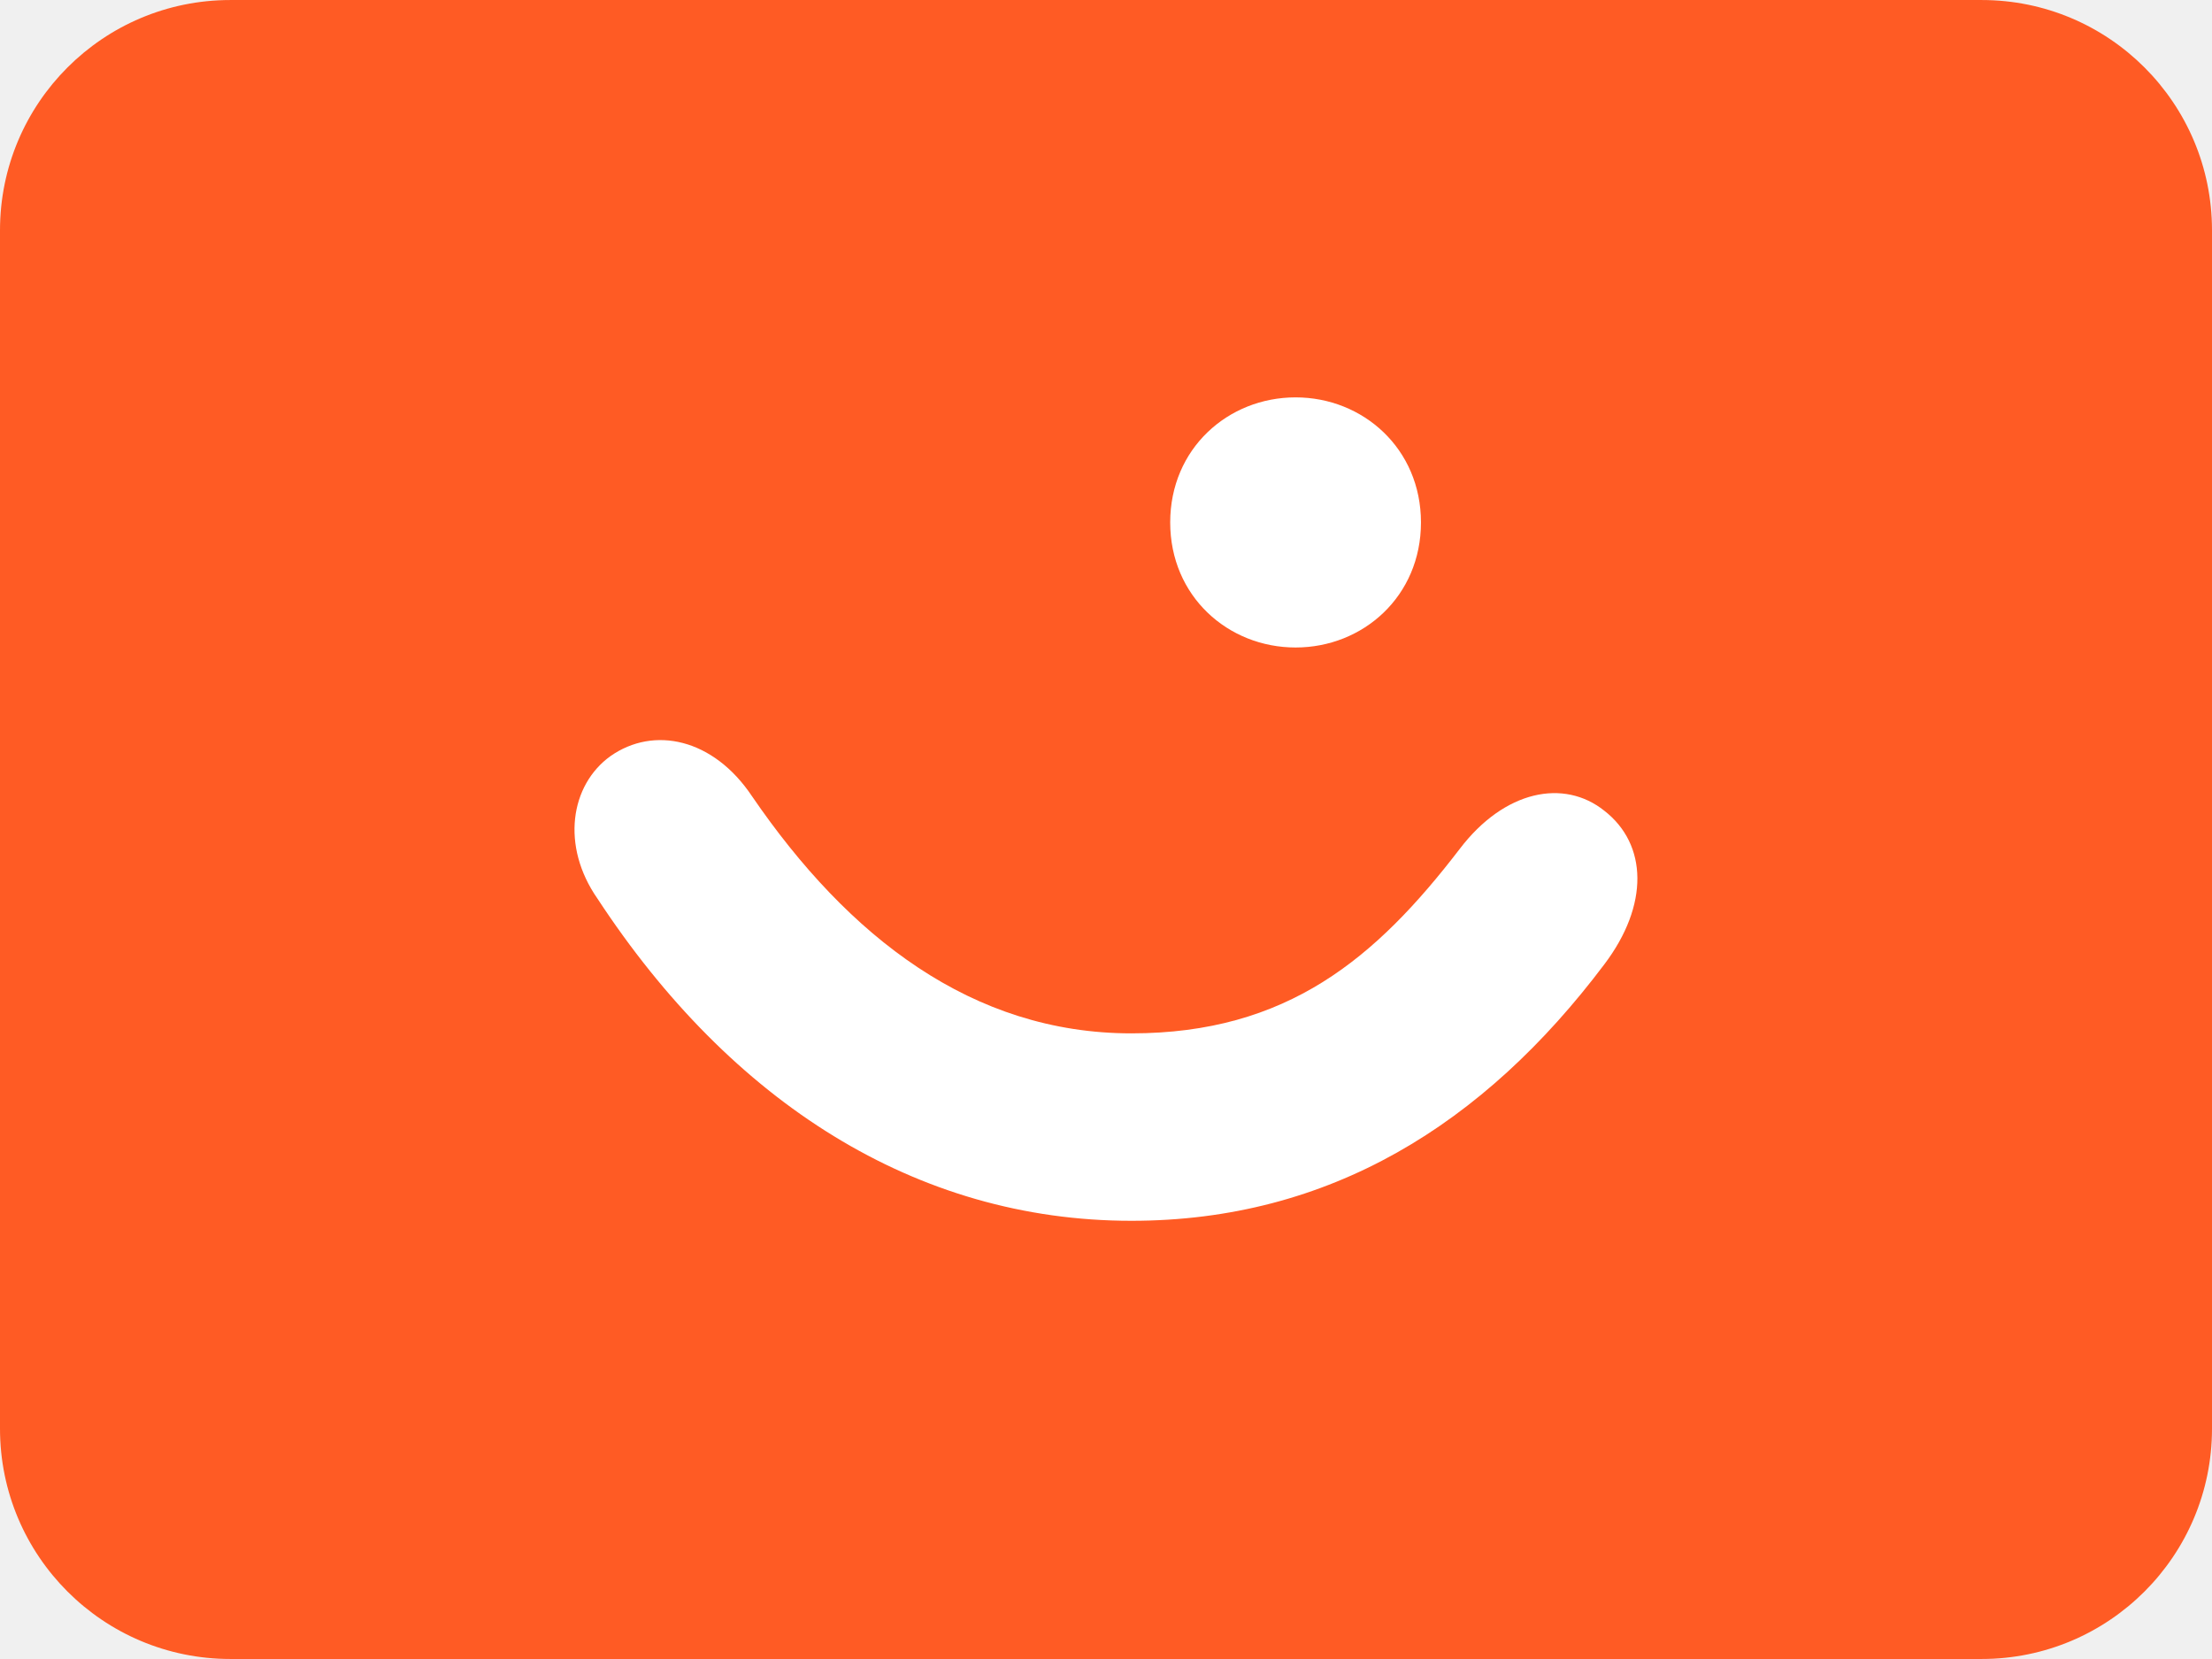
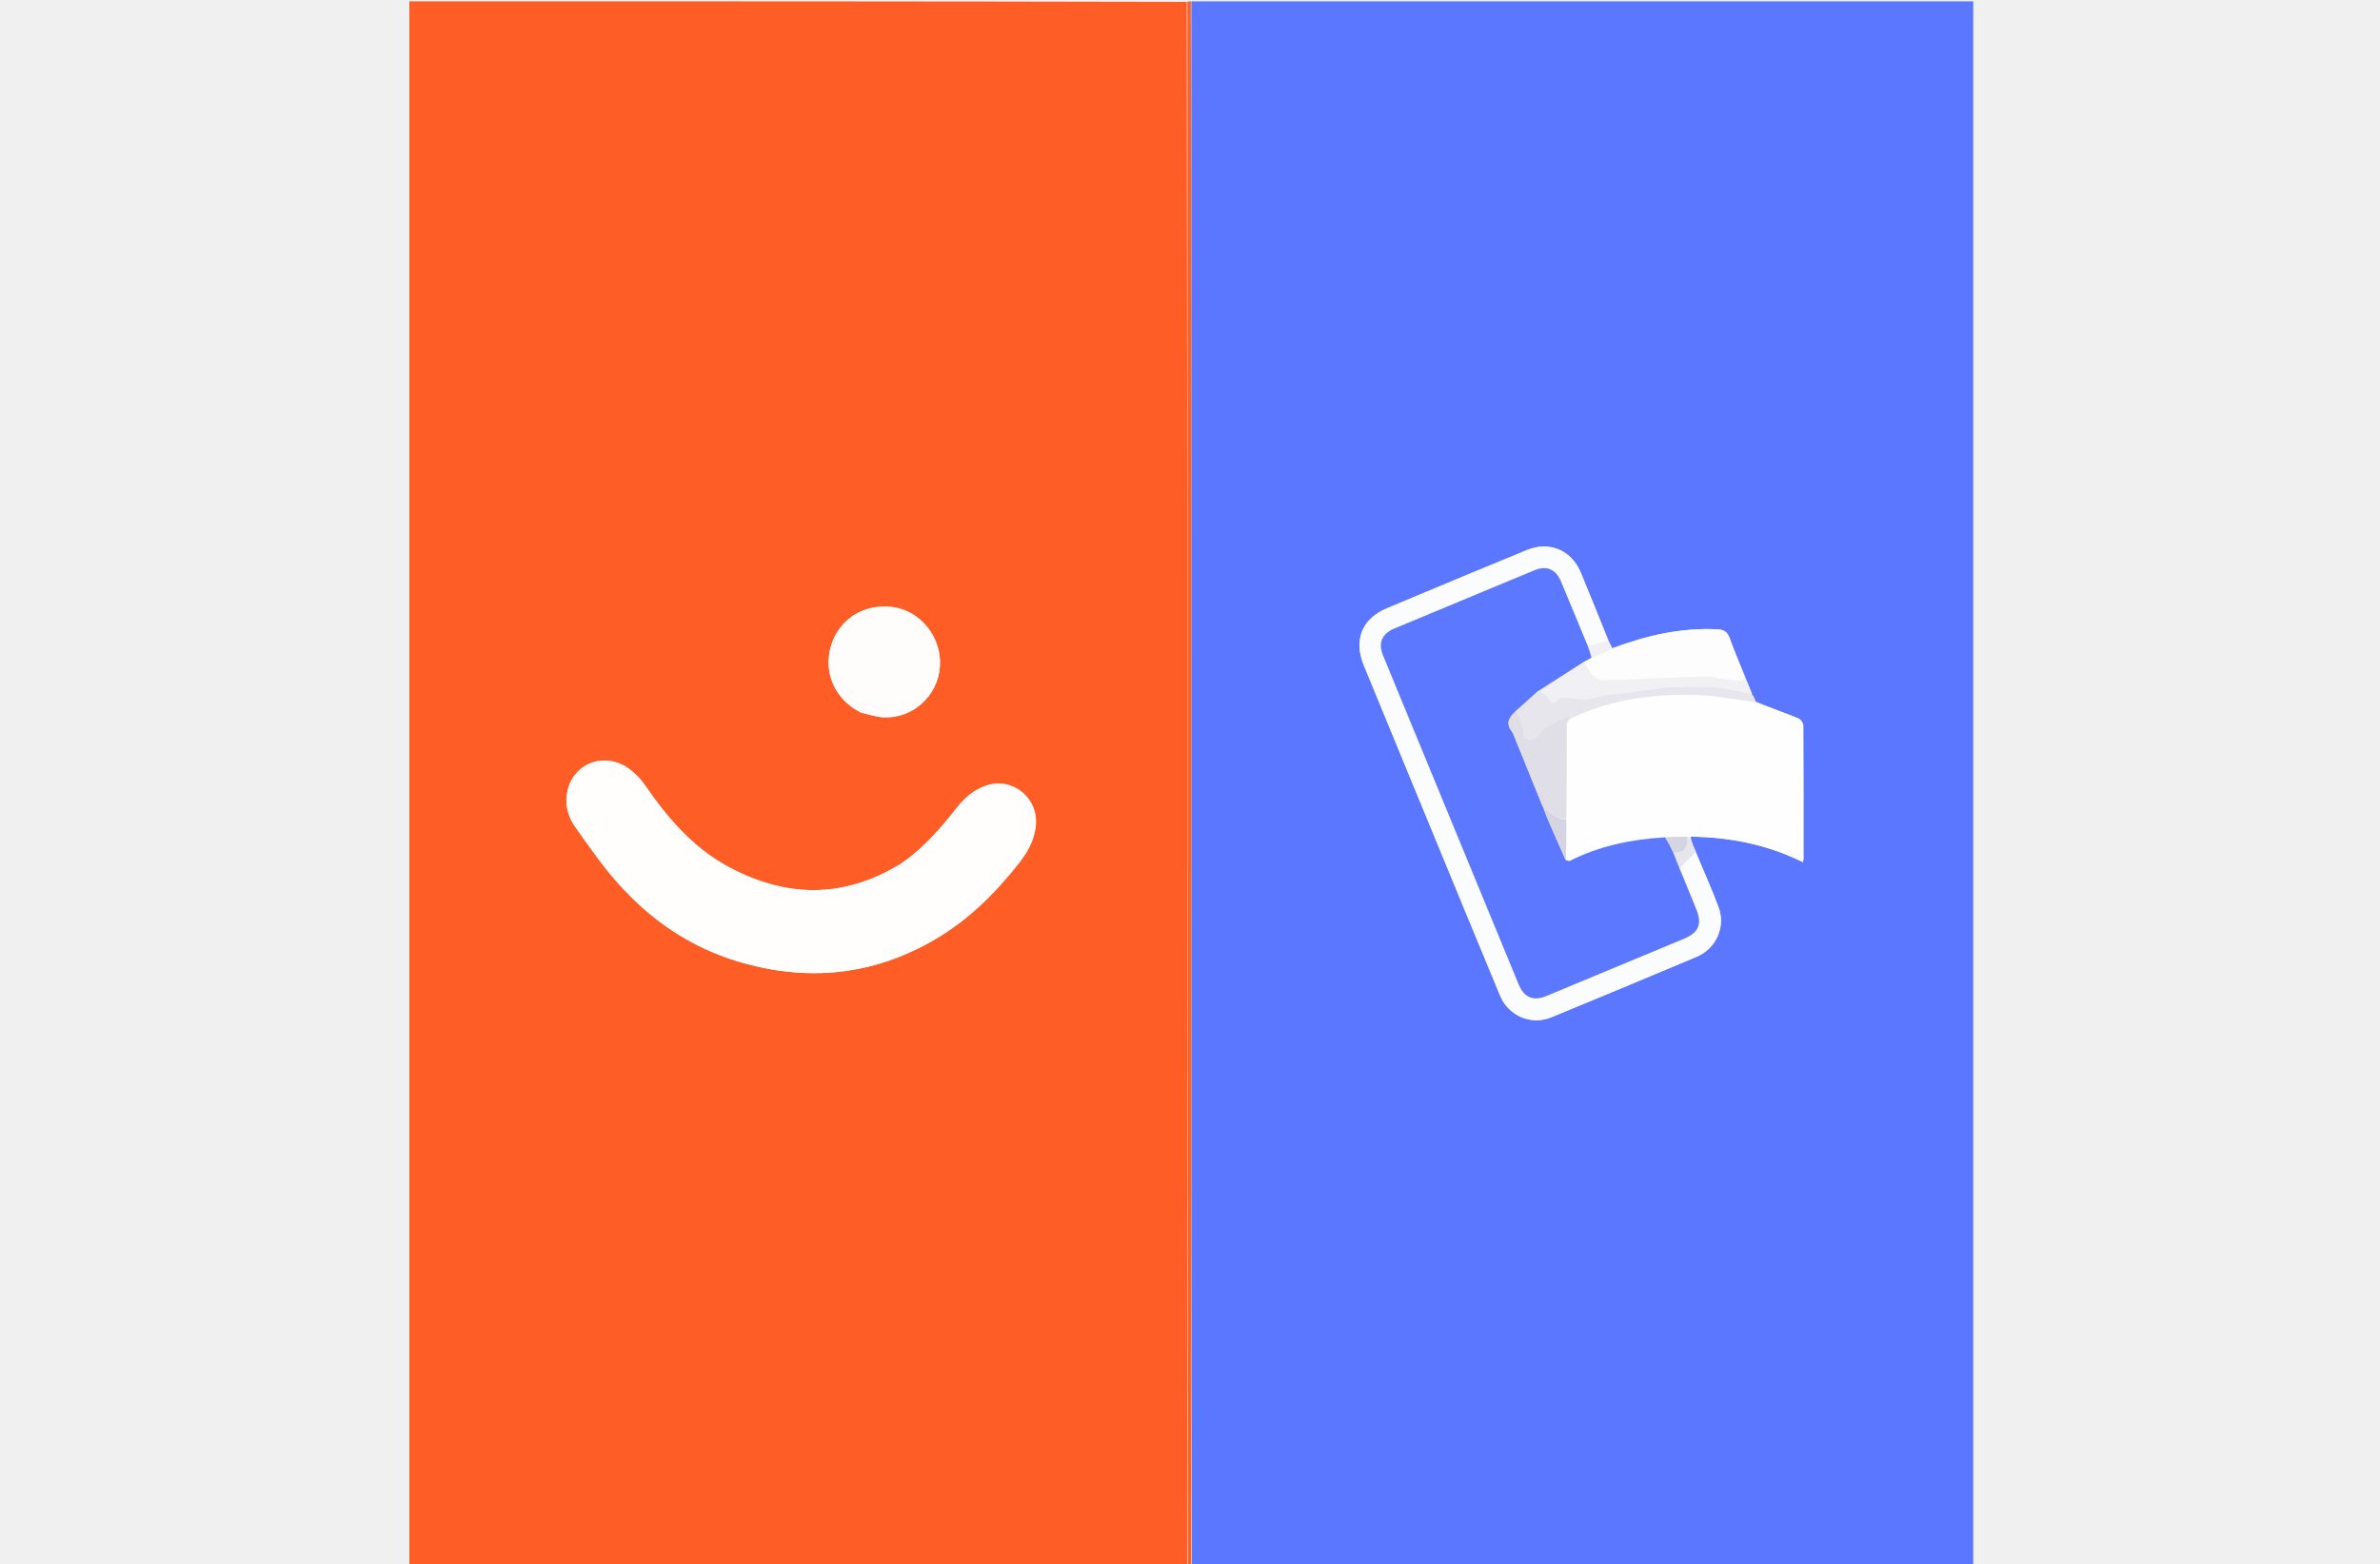
- <svg xmlns="http://www.w3.org/2000/svg" id="Artwork" viewBox="0 0 138.67 104" width="40" height="30">
-   <defs>
-     <style>
-       .cls-1 {
-         fill: #fff;
-         fill-rule: evenodd;
-       }
- 
-       .cls-2 {
-         fill: #ff5b24;
-       }
-     </style>
-   </defs>
-   <rect class="cls-2" y="0" width="138.67" height="104" rx="14.44" ry="14.44" />
-   <path class="cls-1" d="M81.22,40.59c4.23,0,7.86-3.21,7.86-7.84h0c0-4.62-3.63-7.84-7.86-7.84s-7.86,3.21-7.86,7.84,3.63,7.84,7.86,7.84ZM91.5,53.23c-5.24,6.83-10.79,11.55-20.57,11.55h0c-9.98,0-17.74-6.03-23.79-14.87-2.42-3.62-6.15-4.42-8.87-2.51-2.52,1.81-3.12,5.63-.81,8.94,8.37,12.76,19.96,20.19,33.47,20.19,12.4,0,22.08-6.03,29.64-16.07,2.82-3.72,2.72-7.53,0-9.64-2.52-2.01-6.25-1.3-9.07,2.41Z" />
+ <svg xmlns="http://www.w3.org/2000/svg" version="1.1" id="Layer_1" x="0px" y="0px" width="35" height="23" viewBox="0 0 1200 1200" enable-background="new 0 0 1200 1200" xml:space="preserve">
+   <path fill="#FF5D26" opacity="1" stroke="none" d=" M598,1201   C399.035,1201 200.069,1201 1.052,1201   C1.052,801.104 1.052,401.208 1.052,1   C199.695,1 398.389,1 597.543,1.456   C598.002,401.608 598.001,801.304 598,1201  M377.573,663.116   C334.229,689.644 290.193,688.906 246.217,665.357   C219.015,650.791 199.359,627.983 182.085,602.885   C178.752,598.043 174.49,593.484 169.757,590.025   C151.404,576.609 127.369,585.141 122.422,606.641   C120.088,616.781 122.526,626.453 128.392,634.683   C138.804,649.295 149.079,664.155 160.958,677.539   C186.055,705.818 216.535,726.728 252.976,737.693   C305.987,753.644 356.986,748.766 405.033,720.405   C430.321,705.478 450.817,685.137 468.853,662.155   C475.442,653.758 480.465,644.798 481.654,633.935   C484.012,612.393 463.817,595.911 443.39,602.87   C434.08,606.042 427.043,612.273 421.079,619.844   C408.475,635.841 395.315,651.271 377.573,663.116  M347.736,546.899   C353.391,548.106 359.005,550.094 364.706,550.384   C387.193,551.528 406.362,534.188 408.085,511.7   C409.783,489.548 393.597,468.86 372.245,465.892   C350.353,462.848 331.106,474.666 324.757,495.05   C318.312,515.744 327.337,536.635 347.736,546.899  z" />
+   <path fill="#5B77FF" opacity="1" stroke="none" d=" M601,1   C800.965,1 1000.931,1 1200.948,1   C1200.948,400.896 1200.948,800.792 1200.948,1201   C1001.305,1201 801.611,1201 601.477,1200.544   C601.039,983.663 601.048,767.237 601.042,550.811   C601.036,367.541 601.015,184.27 601,1  M1031.111,532.931   C1031.111,532.931 1031.197,532.888 1031.124,532.138   C1029.427,528.043 1027.73,523.948 1025.863,519.155   C1021.871,509.303 1017.582,499.557 1014.015,489.554   C1012.256,484.623 1009.439,483.128 1004.5,482.897   C976.539,481.587 950.004,487.601 923.862,497.346   C922.991,495.569 922.121,493.793 921.095,491.267   C914.032,474.029 906.976,456.787 899.903,439.552   C892.808,422.263 875.828,414.933 858.51,422.066   C822.672,436.826 786.881,451.705 751.15,466.722   C731.771,474.867 725.386,491.168 733.454,510.739   C750.319,551.647 767.154,592.566 784.023,633.471   C801.97,676.988 819.853,720.532 837.949,763.987   C844.467,779.64 861.796,786.936 877.355,780.537   C914.58,765.227 951.733,749.74 988.828,734.118   C1003.537,727.924 1011.102,711.38 1005.59,696.363   C1000.328,682.025 993.917,668.109 987.956,653.265   C986.348,649.517 984.741,645.77 984.049,641.976   C1014.091,642.258 1042.959,648.018 1070.233,661.544   C1070.511,660.025 1070.678,659.537 1070.679,659.05   C1070.698,624.912 1070.764,590.774 1070.543,556.637   C1070.531,554.777 1068.508,551.955 1066.747,551.242   C1055.987,546.882 1045.033,543.002 1034.022,538.348   C1033.517,537.218 1033.011,536.088 1032.312,534.32   C1031.899,533.828 1031.485,533.336 1031.111,532.931  z" />
+   <path fill="#F86327" opacity="1" stroke="none" d=" M600.625,1   C601.015,184.27 601.036,367.541 601.042,550.811   C601.048,767.237 601.039,983.663 601.019,1200.544   C600.25,1201 599.5,1201 598.375,1201   C598.001,801.304 598.002,401.608 598.001,1.456   C598.75,1 599.5,1 600.625,1  z" />
+   <path fill="#FFFEFD" opacity="1" stroke="none" d=" M377.883,662.931   C395.315,651.271 408.475,635.841 421.079,619.844   C427.043,612.273 434.08,606.042 443.39,602.87   C463.817,595.911 484.012,612.393 481.654,633.935   C480.465,644.798 475.442,653.758 468.853,662.155   C450.817,685.137 430.321,705.478 405.033,720.405   C356.986,748.766 305.987,753.644 252.976,737.693   C216.535,726.728 186.055,705.818 160.958,677.539   C149.079,664.155 138.804,649.295 128.392,634.683   C122.526,626.453 120.088,616.781 122.422,606.641   C127.369,585.141 151.404,576.609 169.757,590.025   C174.49,593.484 178.752,598.043 182.085,602.885   C199.359,627.983 219.015,650.791 246.217,665.357   C290.193,688.906 334.229,689.644 377.883,662.931  z" />
+   <path fill="#FFFDFC" opacity="1" stroke="none" d=" M347.384,546.755   C327.337,536.635 318.312,515.744 324.757,495.05   C331.106,474.666 350.353,462.848 372.245,465.892   C393.597,468.86 409.783,489.548 408.085,511.7   C406.362,534.188 387.193,551.528 364.706,550.384   C359.005,550.094 353.391,548.106 347.384,546.755  z" />
+   <path fill="#FEFEFF" opacity="1" stroke="none" d=" M1034.143,538.963   C1045.033,543.002 1055.987,546.882 1066.747,551.242   C1068.508,551.955 1070.531,554.777 1070.543,556.637   C1070.764,590.774 1070.698,624.912 1070.679,659.05   C1070.678,659.537 1070.511,660.025 1070.233,661.544   C1042.959,648.018 1014.091,642.258 983.293,642.011   C982.338,642.061 982.14,642.075 981.48,642.071   C975.557,642.109 970.095,642.166 964.24,642.287   C938.646,644.11 914.237,648.976 891.503,660.579   C890.706,660.986 889.297,660.194 888.385,659.61   C888.695,649.185 888.795,639.112 888.923,628.568   C888.971,604.742 889.039,581.386 888.96,558.03   C888.948,554.708 889.591,552.153 893.329,550.884   C924.13,536.308 956.602,532.1 989.779,533.276   C1004.615,533.801 1019.358,536.985 1034.143,538.963  z" />
+   <path fill="#FBFCFE" opacity="1" stroke="none" d=" M988.01,654.007   C993.917,668.109 1000.328,682.025 1005.59,696.363   C1011.102,711.38 1003.537,727.924 988.828,734.118   C951.733,749.74 914.58,765.227 877.355,780.537   C861.796,786.936 844.467,779.64 837.949,763.987   C819.853,720.532 801.97,676.988 784.023,633.471   C767.154,592.566 750.319,551.647 733.454,510.739   C725.386,491.168 731.771,474.867 751.15,466.722   C786.881,451.705 822.672,436.826 858.51,422.066   C875.828,414.933 892.808,422.263 899.903,439.552   C906.976,456.787 914.032,474.029 920.753,491.64   C918.686,492.413 916.944,492.749 915.24,493.226   C911.963,494.142 908.708,495.139 905.27,495.82   C898.292,479.088 891.548,462.614 884.664,446.198   C880.67,436.672 873.519,433.734 864.093,437.646   C828.286,452.506 792.486,467.386 756.707,482.315   C747.213,486.276 744.256,493.425 748.121,502.882   C755.044,519.822 762.048,536.731 769.022,553.65   C796.734,620.875 824.441,688.102 852.168,755.321   C856.343,765.442 863.433,768.411 873.369,764.277   C908.547,749.641 943.723,735 978.896,720.35   C990.477,715.526 993.097,709.036 988.312,697.38   C984.081,687.074 979.929,676.735 975.932,666.101   C980.084,661.863 984.047,657.935 988.01,654.007  z" />
+   <path fill="#FDFDFE" opacity="1" stroke="none" d=" M924.245,497.905   C950.004,487.601 976.539,481.587 1004.5,482.897   C1009.439,483.128 1012.256,484.623 1014.015,489.554   C1017.582,499.557 1021.871,509.303 1025.846,519.858   C1024.839,521.253 1023.823,522.566 1022.863,522.527   C1018.728,522.359 1014.596,521.897 1010.489,521.346   C1005.719,520.706 1000.965,519.149 996.226,519.235   C979.96,519.53 963.704,520.366 947.444,521.007   C945.952,521.066 944.464,521.235 942.972,521.301   C938.768,521.488 934.564,521.705 930.358,521.798   C927.245,521.866 924.094,521.452 921.022,521.798   C916.132,522.348 911.571,522.123 908.392,517.838   C906.069,514.709 904.128,511.296 902.264,507.78   C904.335,506.702 906.16,505.853 908.269,504.791   C913.784,502.354 919.014,500.129 924.245,497.905  M906.356,510.045   C906.147,509.712 905.939,509.378 905.731,509.045   C905.615,509.138 905.389,509.301 905.398,509.315   C905.606,509.645 905.84,509.958 906.356,510.045  z" />
+   <path fill="#E7E6ED" opacity="1" stroke="none" d=" M1034.083,538.655   C1019.358,536.985 1004.615,533.801 989.779,533.276   C956.602,532.1 924.13,536.308 893.219,550.607   C891.552,550.301 890.142,549.758 889.186,550.199   C880.994,553.983 872.28,556.829 866.708,564.933   C865.453,566.757 861.498,567.637 858.926,567.405   C855.901,567.131 855.642,564.232 855.644,561.199   C855.646,558.19 854.202,555.168 853.311,552.177   C852.586,549.74 851.741,547.339 851.118,544.637   C856.195,539.951 861.105,535.552 866.289,531.284   C870.976,530.508 873.17,533.278 875.269,536.472   C878.08,540.749 879.275,540.497 882.334,536.732   C883.352,535.479 886.172,535.231 888.141,535.299   C893.201,535.474 898.297,536.74 903.285,536.353   C909.581,535.866 915.769,534.089 922.032,533.035   C924.956,532.543 927.958,532.54 930.903,532.148   C941.989,530.673 953.05,529.002 964.153,527.672   C968.726,527.124 973.379,527.105 977.996,527.107   C987.208,527.112 996.492,526.625 1005.612,527.601   C1014.23,528.524 1022.676,531.061 1031.197,532.888   C1031.197,532.888 1031.111,532.931 1031.173,533.209   C1031.658,533.977 1032.082,534.467 1032.506,534.958   C1033.011,536.088 1033.517,537.218 1034.083,538.655  z" />
+   <path fill="#F1F1F5" opacity="1" stroke="none" d=" M1031.16,532.513   C1022.676,531.061 1014.23,528.524 1005.612,527.601   C996.492,526.625 987.208,527.112 977.996,527.107   C973.379,527.105 968.726,527.124 964.153,527.672   C953.05,529.002 941.989,530.673 930.903,532.148   C927.958,532.54 924.956,532.543 922.032,533.035   C915.769,534.089 909.581,535.866 903.285,536.353   C898.297,536.74 893.201,535.474 888.141,535.299   C886.172,535.231 883.352,535.479 882.334,536.732   C879.275,540.497 878.08,540.749 875.269,536.472   C873.17,533.278 870.976,530.508 866.502,531.019   C878.299,523.084 890.158,515.547 902.018,508.01   C904.128,511.296 906.069,514.709 908.392,517.838   C911.571,522.123 916.132,522.348 921.022,521.798   C924.094,521.452 927.245,521.866 930.358,521.798   C934.564,521.705 938.768,521.488 942.972,521.301   C944.464,521.235 945.952,521.066 947.444,521.007   C963.704,520.366 979.96,519.53 996.226,519.235   C1000.965,519.149 1005.719,520.706 1010.489,521.346   C1014.596,521.897 1018.728,522.359 1022.863,522.527   C1023.823,522.566 1024.839,521.253 1025.931,520.207   C1027.73,523.948 1029.427,528.043 1031.16,532.513  z" />
+   <path fill="#E7E6ED" opacity="1" stroke="none" d=" M987.983,653.636   C984.047,657.935 980.084,661.863 975.694,665.824   C973.749,661.893 972.231,657.931 971.055,654.094   C978.464,654.847 982.749,649.918 981.941,642.089   C982.14,642.075 982.338,642.061 982.835,642.034   C984.741,645.77 986.348,649.517 987.983,653.636  z" />
+   <path fill="#F1F1F5" opacity="1" stroke="none" d=" M924.053,497.625   C919.014,500.129 913.784,502.354 908.332,504.403   C907.222,501.52 906.333,498.811 905.444,496.102   C908.708,495.139 911.963,494.142 915.24,493.226   C916.944,492.749 918.686,492.413 920.831,492.015   C922.121,493.793 922.991,495.569 924.053,497.625  z" />
+   <path fill="#F1F1F5" opacity="1" stroke="none" d=" M1032.409,534.639   C1032.082,534.467 1031.658,533.977 1031.153,533.165   C1031.485,533.336 1031.899,533.828 1032.409,534.639  z" />
+   <path fill="#5C78FE" opacity="1" stroke="none" d=" M905.27,495.82   C906.333,498.811 907.222,501.52 908.048,504.616   C906.16,505.853 904.335,506.702 902.264,507.78   C890.158,515.547 878.299,523.084 866.227,530.887   C861.105,535.552 856.195,539.951 850.809,544.78   C845.67,549.717 841.484,554.261 846.829,561.071   C848.008,562.573 848.592,564.569 849.332,566.385   C856.343,583.613 863.328,600.851 870.355,618.284   C870.508,618.74 870.698,618.923 870.997,619.28   C871.105,619.682 871.177,619.834 871.277,620.342   C872.549,623.778 873.728,626.885 875.049,629.931   C879.396,639.953 883.795,649.953 888.174,659.961   C889.297,660.194 890.706,660.986 891.503,660.579   C914.237,648.976 938.646,644.11 964.524,642.509   C967.039,646.433 968.877,650.2 970.714,653.968   C972.231,657.931 973.749,661.893 975.504,666.133   C979.929,676.735 984.081,687.074 988.312,697.38   C993.097,709.036 990.477,715.526 978.896,720.35   C943.723,735 908.547,749.641 873.369,764.277   C863.433,768.411 856.343,765.442 852.168,755.321   C824.441,688.102 796.734,620.875 769.022,553.65   C762.048,536.731 755.044,519.822 748.121,502.882   C744.256,493.425 747.213,486.276 756.707,482.315   C792.486,467.386 828.286,452.506 864.093,437.646   C873.519,433.734 880.67,436.672 884.664,446.198   C891.548,462.614 898.292,479.088 905.27,495.82  z" />
+   <path fill="#E0DFE8" opacity="1" stroke="none" d=" M871.249,619.987   C871.177,619.834 871.105,619.682 870.92,619.104   C870.681,618.451 870.518,618.254 870.321,618.086   C863.328,600.851 856.343,583.613 849.332,566.385   C848.592,564.569 848.008,562.573 846.829,561.071   C841.484,554.261 845.67,549.717 850.641,545.066   C851.741,547.339 852.586,549.74 853.311,552.177   C854.202,555.168 855.646,558.19 855.644,561.199   C855.642,564.232 855.901,567.131 858.926,567.405   C861.498,567.637 865.453,566.757 866.708,564.933   C872.28,556.829 880.994,553.983 889.186,550.199   C890.142,549.758 891.552,550.301 892.861,550.665   C889.591,552.153 888.948,554.708 888.96,558.03   C889.039,581.386 888.971,604.742 888.537,628.549   C880.834,629.112 876.916,622.911 871.249,619.987  z" />
+   <path fill="#D5D4E3" opacity="1" stroke="none" d=" M871.277,620.342   C876.916,622.911 880.834,629.112 888.509,629.019   C888.795,639.112 888.695,649.185 888.385,659.61   C883.795,649.953 879.396,639.953 875.049,629.931   C873.728,626.885 872.549,623.778 871.277,620.342  z" />
+   <path fill="#D5D4E3" opacity="1" stroke="none" d=" M971.055,654.094   C968.877,650.2 967.039,646.433 964.918,642.444   C970.095,642.166 975.557,642.109 981.48,642.071   C982.749,649.918 978.464,654.847 971.055,654.094  z" />
+   <path fill="#F1F1F5" opacity="1" stroke="none" d=" M906.212,510.16   C905.84,509.958 905.606,509.645 905.398,509.315   C905.389,509.301 905.615,509.138 905.731,509.045   C905.939,509.378 906.147,509.712 906.212,510.16  z" />
+   <path fill="#D5D4E3" opacity="1" stroke="none" d=" M870.355,618.284   C870.518,618.254 870.681,618.451 870.884,618.854   C870.698,618.923 870.508,618.74 870.355,618.284  z" />
</svg>
